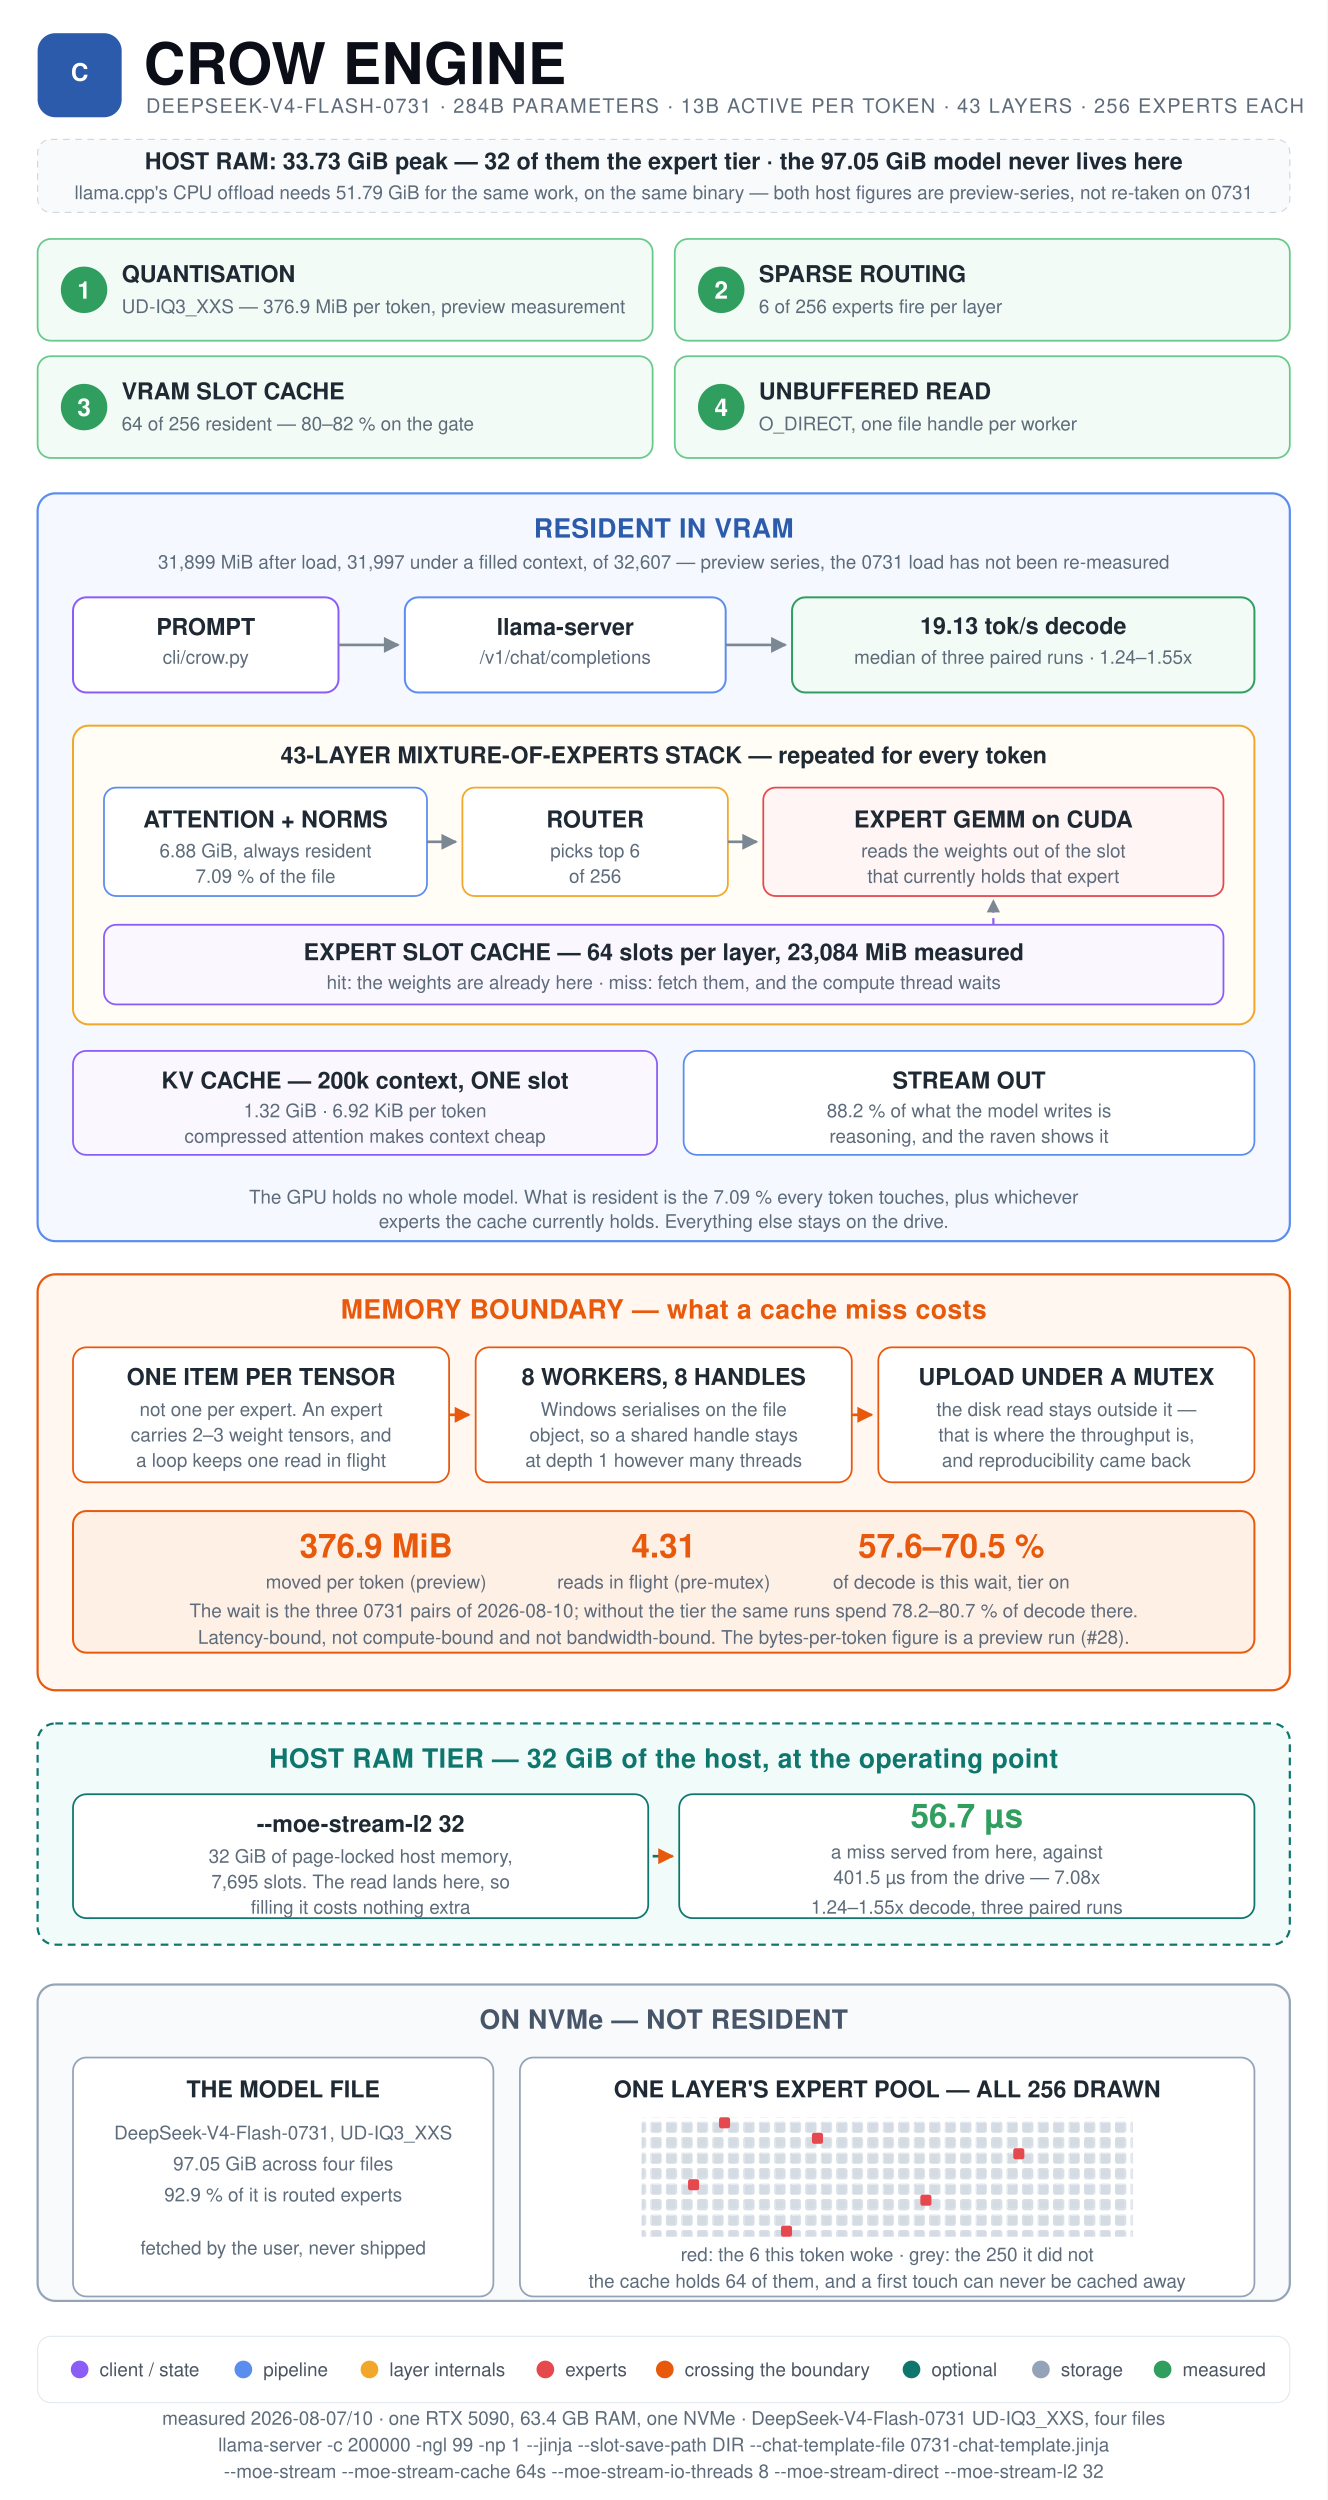
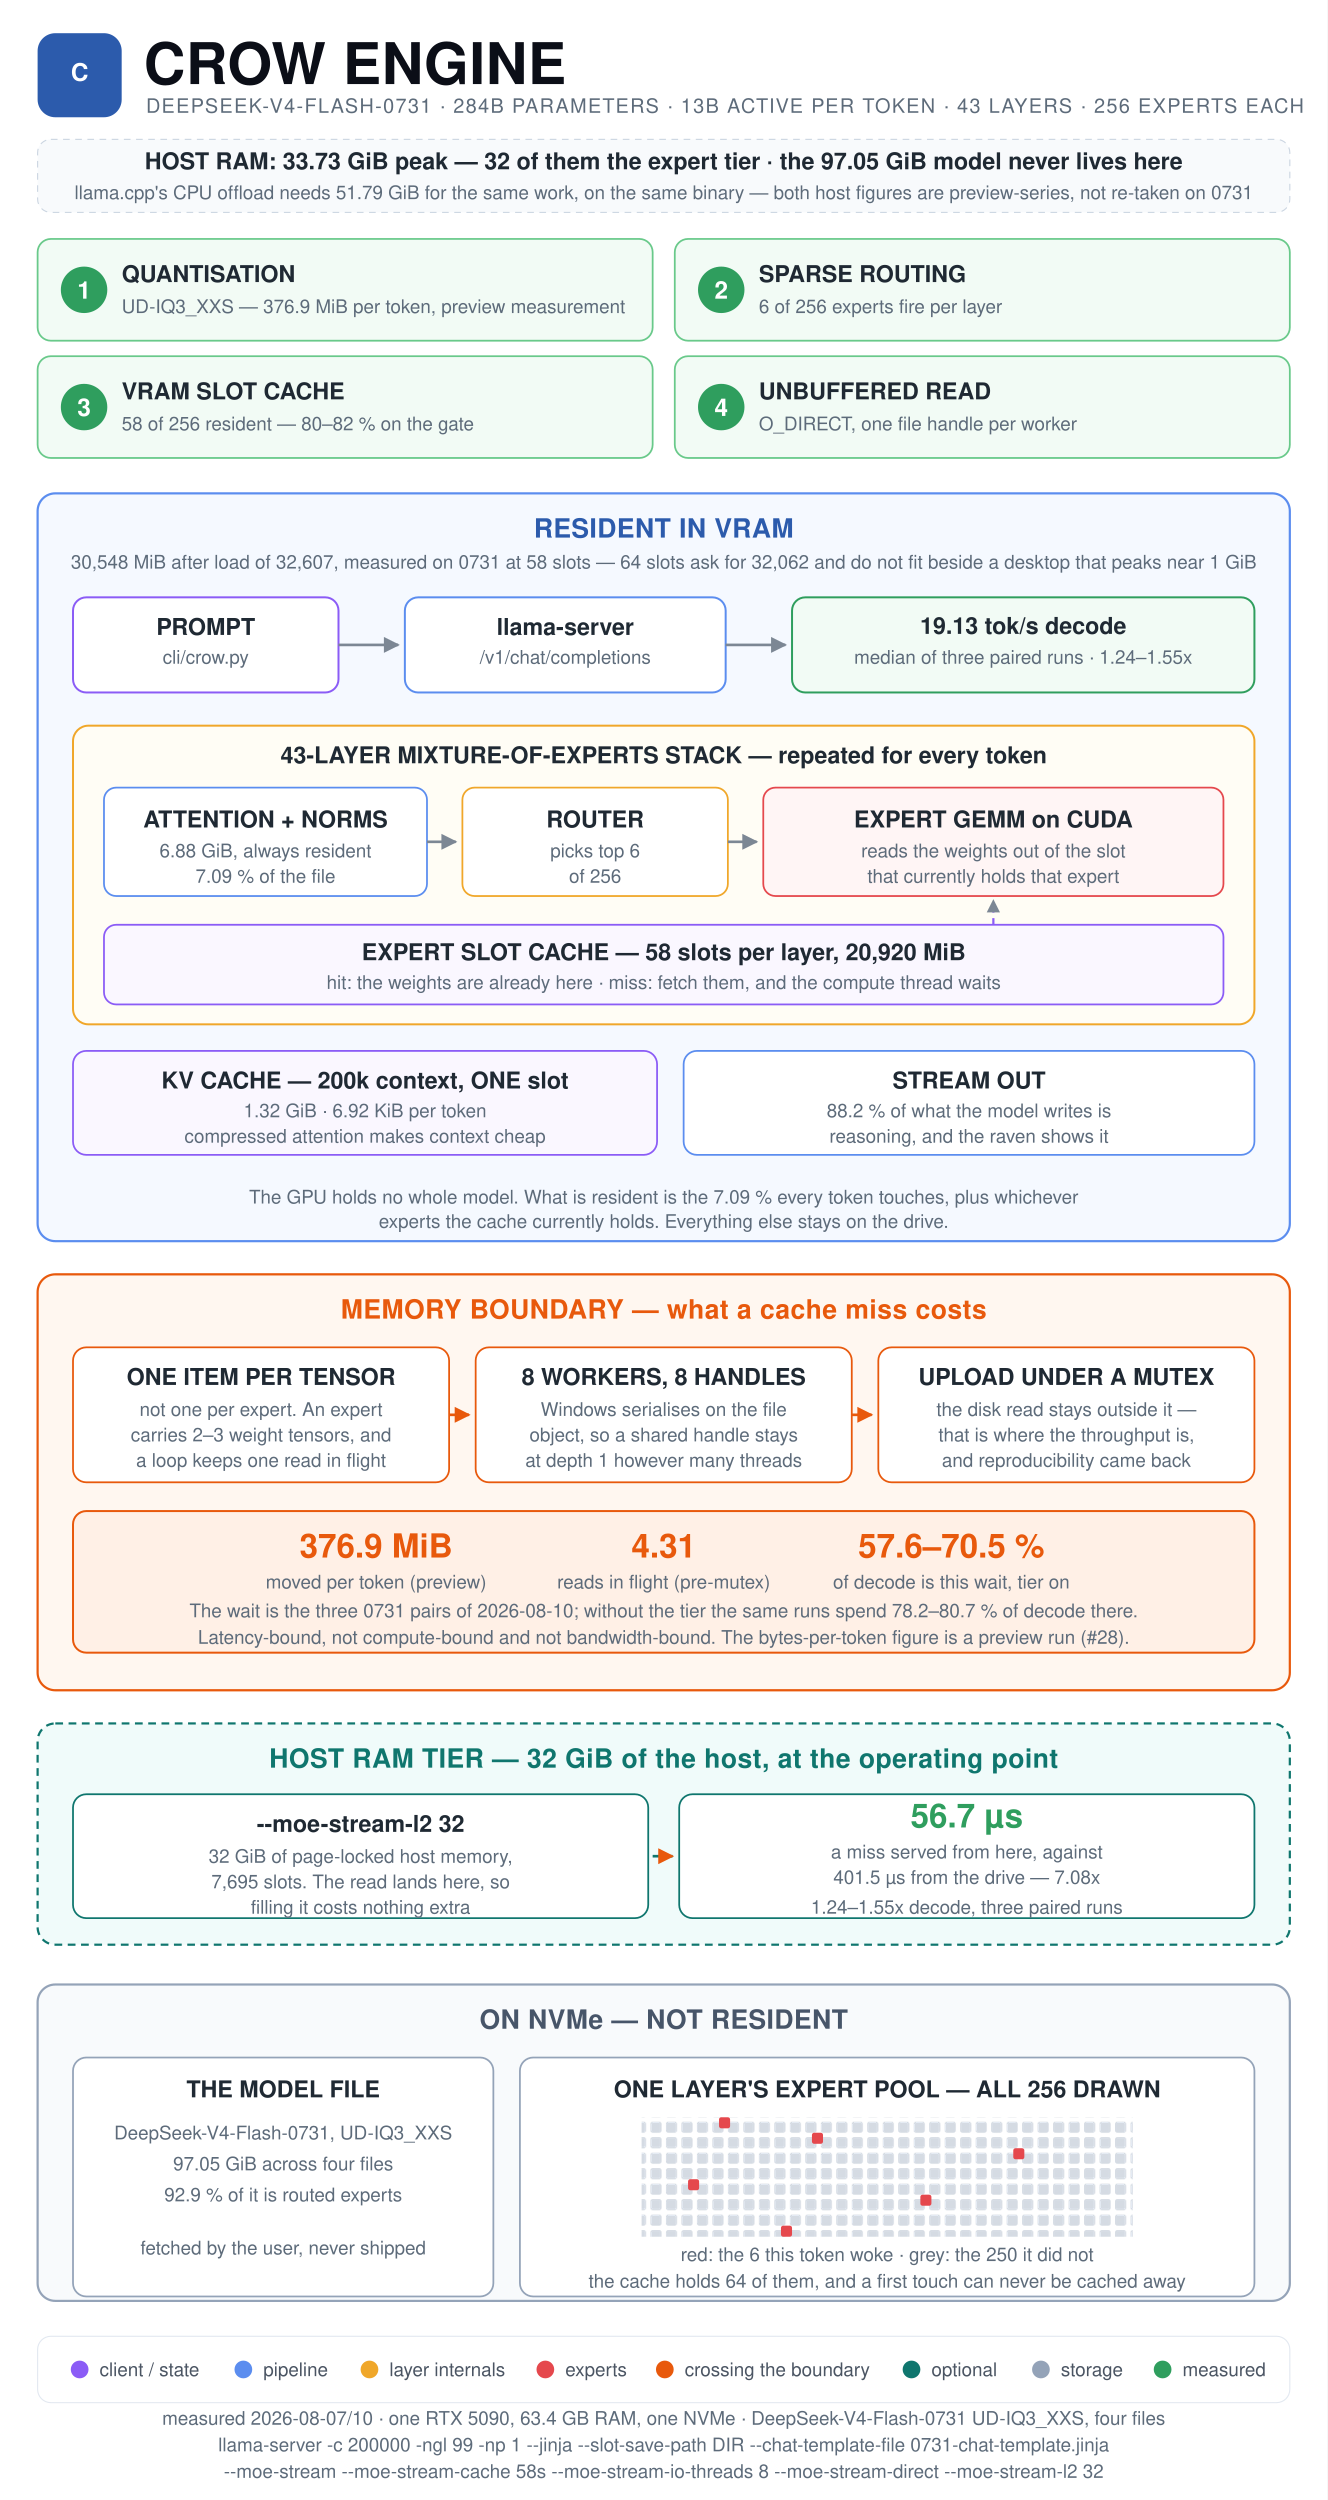
<svg xmlns="http://www.w3.org/2000/svg" viewBox="0 0 1200 2260" width="1200" height="2260" font-family="Segoe UI, Helvetica, Arial, sans-serif">
  <defs>
    <style>
      .t    { font-size:21px; fill:#1f2933; }
      .tb   { font-size:21px; fill:#1f2933; font-weight:600; }
      .sub  { font-size:17px; fill:#5d6b7a; }
      .zh   { font-size:24px; font-weight:700; letter-spacing:.4px; }
      .num  { font-size:22px; font-weight:700; fill:#ffffff; }
      .big  { font-size:52px; font-weight:800; fill:#0b0e17; letter-spacing:.5px; }
      .tag  { font-size:18px; fill:#5d6b7a; letter-spacing:1.2px; }
      .lg   { font-size:17px; fill:#4b5563; }
      .huge { font-size:30px; font-weight:800; }
    </style>
    <marker id="a" viewBox="0 0 10 10" refX="9" refY="5" markerWidth="6" markerHeight="6" orient="auto-start-reverse">
      <path d="M0,0 L10,5 L0,10 z" fill="#7c8794" />
    </marker>
    <marker id="ao" viewBox="0 0 10 10" refX="9" refY="5" markerWidth="6" markerHeight="6" orient="auto-start-reverse">
      <path d="M0,0 L10,5 L0,10 z" fill="#e8590c" />
    </marker>
    <pattern id="pool" x="0" y="0" width="14" height="14" patternUnits="userSpaceOnUse">
      <rect x="0" y="0" width="10" height="10" rx="2" fill="#d5dbe3" />
    </pattern>
  </defs>
  <rect width="1200" height="2260" fill="#ffffff" />
  <rect x="34" y="30" width="76" height="76" rx="16" fill="#2c5bac" />
  <text x="72" y="68" text-anchor="middle" dominant-baseline="central" class="num" font-size="42">C</text>
  <text x="130" y="76" class="big">CROW ENGINE</text>
  <text x="132" y="102" class="tag">DEEPSEEK-V4-FLASH-0731 · 284B PARAMETERS · 13B ACTIVE PER TOKEN · 43 LAYERS · 256 EXPERTS EACH</text>
  <rect x="34" y="126" width="1132" height="66" rx="12" fill="#f8fafc" stroke="#cbd5e1" stroke-dasharray="6 5" />
  <text x="600" y="153" text-anchor="middle" class="tb" fill="#475569">HOST RAM: 33.73 GiB peak — 32 of them the expert tier · the 97.05 GiB model never lives here</text>
  <text x="600" y="180" text-anchor="middle" class="sub">llama.cpp's CPU offload needs 51.79 GiB for the same work, on the same binary — both host figures are preview-series, not re-taken on 0731</text>
  <g>
    <rect x="34" y="216" width="556" height="92" rx="12" fill="#f2fbf5" stroke="#69c98a" stroke-width="1.6" />
    <circle cx="76" cy="262" r="21" fill="#2f9e5e" />
    <text x="76" y="270" text-anchor="middle" class="num">1</text>
    <text x="110" y="255" class="tb">QUANTISATION</text>
    <text x="110" y="283" class="sub">UD-IQ3_XXS — 376.9 MiB per token, preview measurement</text>
    <rect x="610" y="216" width="556" height="92" rx="12" fill="#f2fbf5" stroke="#69c98a" stroke-width="1.6" />
    <circle cx="652" cy="262" r="21" fill="#2f9e5e" />
    <text x="652" y="270" text-anchor="middle" class="num">2</text>
    <text x="686" y="255" class="tb">SPARSE ROUTING</text>
    <text x="686" y="283" class="sub">6 of 256 experts fire per layer</text>
    <rect x="34" y="322" width="556" height="92" rx="12" fill="#f2fbf5" stroke="#69c98a" stroke-width="1.6" />
    <circle cx="76" cy="368" r="21" fill="#2f9e5e" />
    <text x="76" y="376" text-anchor="middle" class="num">3</text>
    <text x="110" y="361" class="tb">VRAM SLOT CACHE</text>
-     <text x="110" y="389" class="sub">64 of 256 resident — 80–82 % on the gate</text>
+     <text x="110" y="389" class="sub">58 of 256 resident — 80–82 % on the gate</text>
    <rect x="610" y="322" width="556" height="92" rx="12" fill="#f2fbf5" stroke="#69c98a" stroke-width="1.6" />
    <circle cx="652" cy="368" r="21" fill="#2f9e5e" />
    <text x="652" y="376" text-anchor="middle" class="num">4</text>
    <text x="686" y="361" class="tb">UNBUFFERED READ</text>
    <text x="686" y="389" class="sub">O_DIRECT, one file handle per worker</text>
  </g>
  <rect x="34" y="446" width="1132" height="676" rx="16" fill="#f5f9ff" stroke="#5b8def" stroke-width="2" />
  <text x="600" y="486" text-anchor="middle" class="zh" fill="#2c5bac">RESIDENT IN VRAM</text>
-   <text x="600" y="514" text-anchor="middle" class="sub">31,899 MiB after load, 31,997 under a filled context, of 32,607 — preview series, the 0731 load has not been re-measured</text>
+   <text x="600" y="514" text-anchor="middle" class="sub">30,548 MiB after load of 32,607, measured on 0731 at 58 slots — 64 slots ask for 32,062 and do not fit beside a desktop that peaks near 1 GiB</text>
  <rect x="66" y="540" width="240" height="86" rx="12" fill="#ffffff" stroke="#8b5cf6" stroke-width="1.8" />
  <text x="186" y="574" text-anchor="middle" class="tb">PROMPT</text>
  <text x="186" y="600" text-anchor="middle" class="sub">cli/crow.py</text>
  <rect x="366" y="540" width="290" height="86" rx="12" fill="#ffffff" stroke="#5b8def" stroke-width="1.8" />
  <text x="511" y="574" text-anchor="middle" class="tb">llama-server</text>
  <text x="511" y="600" text-anchor="middle" class="sub">/v1/chat/completions</text>
  <rect x="716" y="540" width="418" height="86" rx="12" fill="#f2fbf5" stroke="#2f9e5e" stroke-width="1.8" />
  <text x="925" y="573" text-anchor="middle" class="tb" fill="#2f9e5e">19.13 tok/s decode</text>
  <text x="925" y="600" text-anchor="middle" class="sub">median of three paired runs · 1.24–1.55x</text>
  <g stroke="#7c8794" stroke-width="2.4" fill="none" marker-end="url(#a)">
    <path d="M306,583 L360,583" />
    <path d="M656,583 L710,583" />
  </g>
  <rect x="66" y="656" width="1068" height="270" rx="14" fill="#fffdf5" stroke="#f0a72a" stroke-width="1.8" />
  <text x="600" y="690" text-anchor="middle" class="tb" fill="#b8770a">43-LAYER MIXTURE-OF-EXPERTS STACK — repeated for every token</text>
  <rect x="94" y="712" width="292" height="98" rx="11" fill="#ffffff" stroke="#5b8def" stroke-width="1.6" />
  <text x="240" y="748" text-anchor="middle" class="tb">ATTENTION + NORMS</text>
  <text x="240" y="775" text-anchor="middle" class="sub">6.88 GiB, always resident</text>
  <text x="240" y="798" text-anchor="middle" class="sub">7.09 % of the file</text>
  <rect x="418" y="712" width="240" height="98" rx="11" fill="#ffffff" stroke="#f0a72a" stroke-width="1.6" />
  <text x="538" y="748" text-anchor="middle" class="tb">ROUTER</text>
  <text x="538" y="775" text-anchor="middle" class="sub">picks top 6</text>
  <text x="538" y="798" text-anchor="middle" class="sub">of 256</text>
  <rect x="690" y="712" width="416" height="98" rx="11" fill="#fff5f5" stroke="#e5484d" stroke-width="1.6" />
  <text x="898" y="748" text-anchor="middle" class="tb">EXPERT GEMM on CUDA</text>
  <text x="898" y="775" text-anchor="middle" class="sub">reads the weights out of the slot</text>
  <text x="898" y="798" text-anchor="middle" class="sub">that currently holds that expert</text>
  <rect x="94" y="836" width="1012" height="72" rx="11" fill="#faf7ff" stroke="#8b5cf6" stroke-width="1.6" />
-   <text x="600" y="868" text-anchor="middle" class="tb">EXPERT SLOT CACHE — 64 slots per layer, 23,084 MiB measured</text>
+   <text x="600" y="868" text-anchor="middle" class="tb">EXPERT SLOT CACHE — 58 slots per layer, 20,920 MiB</text>
  <text x="600" y="894" text-anchor="middle" class="sub">hit: the weights are already here · miss: fetch them, and the compute thread waits</text>
  <g stroke="#7c8794" stroke-width="2.4" fill="none" marker-end="url(#a)">
    <path d="M386,761 L412,761" />
    <path d="M658,761 L684,761" />
  </g>
  <g stroke="#8b5cf6" stroke-width="2" fill="none" stroke-dasharray="6 5" marker-end="url(#a)">
    <path d="M898,836 L898,814" />
  </g>
  <rect x="66" y="950" width="528" height="94" rx="12" fill="#faf7ff" stroke="#8b5cf6" stroke-width="1.6" />
  <text x="330" y="984" text-anchor="middle" class="tb">KV CACHE — 200k context, ONE slot</text>
  <text x="330" y="1010" text-anchor="middle" class="sub">1.32 GiB · 6.92 KiB per token</text>
  <text x="330" y="1033" text-anchor="middle" class="sub">compressed attention makes context cheap</text>
  <rect x="618" y="950" width="516" height="94" rx="12" fill="#ffffff" stroke="#5b8def" stroke-width="1.6" />
  <text x="876" y="984" text-anchor="middle" class="tb">STREAM OUT</text>
  <text x="876" y="1010" text-anchor="middle" class="sub">88.2 % of what the model writes is</text>
  <text x="876" y="1033" text-anchor="middle" class="sub">reasoning, and the raven shows it</text>
  <text x="600" y="1088" text-anchor="middle" class="sub">The GPU holds no whole model. What is resident is the 7.09 % every token touches, plus whichever</text>
  <text x="600" y="1110" text-anchor="middle" class="sub">experts the cache currently holds. Everything else stays on the drive.</text>
  <rect x="34" y="1152" width="1132" height="376" rx="16" fill="#fff7f0" stroke="#e8590c" stroke-width="2" />
  <text x="600" y="1192" text-anchor="middle" class="zh" fill="#e8590c">MEMORY BOUNDARY — what a cache miss costs</text>
  <rect x="66" y="1218" width="340" height="122" rx="12" fill="#ffffff" stroke="#e8590c" stroke-width="1.6" />
  <text x="236" y="1252" text-anchor="middle" class="tb">ONE ITEM PER TENSOR</text>
  <text x="236" y="1280" text-anchor="middle" class="sub">not one per expert. An expert</text>
  <text x="236" y="1303" text-anchor="middle" class="sub">carries 2–3 weight tensors, and</text>
  <text x="236" y="1326" text-anchor="middle" class="sub">a loop keeps one read in flight</text>
  <rect x="430" y="1218" width="340" height="122" rx="12" fill="#ffffff" stroke="#e8590c" stroke-width="1.6" />
  <text x="600" y="1252" text-anchor="middle" class="tb">8 WORKERS, 8 HANDLES</text>
  <text x="600" y="1280" text-anchor="middle" class="sub">Windows serialises on the file</text>
  <text x="600" y="1303" text-anchor="middle" class="sub">object, so a shared handle stays</text>
  <text x="600" y="1326" text-anchor="middle" class="sub">at depth 1 however many threads</text>
  <rect x="794" y="1218" width="340" height="122" rx="12" fill="#ffffff" stroke="#e8590c" stroke-width="1.6" />
  <text x="964" y="1252" text-anchor="middle" class="tb">UPLOAD UNDER A MUTEX</text>
  <text x="964" y="1280" text-anchor="middle" class="sub">the disk read stays outside it —</text>
  <text x="964" y="1303" text-anchor="middle" class="sub">that is where the throughput is,</text>
  <text x="964" y="1326" text-anchor="middle" class="sub">and reproducibility came back</text>
  <g stroke="#e8590c" stroke-width="2.4" fill="none" marker-end="url(#ao)">
    <path d="M406,1279 L424,1279" />
    <path d="M770,1279 L788,1279" />
  </g>
  <rect x="66" y="1366" width="1068" height="128" rx="12" fill="#fff0e6" stroke="#e8590c" stroke-width="1.8" />
  <text x="340" y="1408" text-anchor="middle" class="huge" fill="#e8590c">376.9 MiB</text>
  <text x="340" y="1436" text-anchor="middle" class="sub">moved per token (preview)</text>
  <text x="600" y="1408" text-anchor="middle" class="huge" fill="#e8590c">4.31</text>
  <text x="600" y="1436" text-anchor="middle" class="sub">reads in flight (pre-mutex)</text>
  <text x="860" y="1408" text-anchor="middle" class="huge" fill="#e8590c">57.6–70.5 %</text>
  <text x="860" y="1436" text-anchor="middle" class="sub">of decode is this wait, tier on</text>
  <text x="600" y="1462" text-anchor="middle" class="sub">The wait is the three 0731 pairs of 2026-08-10; without the tier the same runs spend 78.2–80.7 % of decode there.</text>
  <text x="600" y="1486" text-anchor="middle" class="sub">Latency-bound, not compute-bound and not bandwidth-bound. The bytes-per-token figure is a preview run (#28).</text>
  <rect x="34" y="1558" width="1132" height="200" rx="16" fill="#f0fbfa" stroke="#0f766e" stroke-width="2" stroke-dasharray="7 5" />
  <text x="600" y="1598" text-anchor="middle" class="zh" fill="#0f766e">HOST RAM TIER — 32 GiB of the host, at the operating point</text>
  <rect x="66" y="1622" width="520" height="112" rx="12" fill="#ffffff" stroke="#0f766e" stroke-width="1.6" />
  <text x="326" y="1656" text-anchor="middle" class="tb">--moe-stream-l2 32</text>
  <text x="326" y="1684" text-anchor="middle" class="sub">32 GiB of page-locked host memory,</text>
  <text x="326" y="1707" text-anchor="middle" class="sub">7,695 slots. The read lands here, so</text>
  <text x="326" y="1730" text-anchor="middle" class="sub">filling it costs nothing extra</text>
  <rect x="614" y="1622" width="520" height="112" rx="12" fill="#ffffff" stroke="#0f766e" stroke-width="1.6" />
  <text x="874" y="1652" text-anchor="middle" class="huge" fill="#2f9e5e">56.7 µs</text>
  <text x="874" y="1680" text-anchor="middle" class="sub">a miss served from here, against</text>
  <text x="874" y="1703" text-anchor="middle" class="sub">401.5 µs from the drive — 7.08x</text>
  <text x="874" y="1730" text-anchor="middle" class="sub" fill="#2f9e5e">1.24–1.55x decode, three paired runs</text>
  <g stroke="#0f766e" stroke-width="2.4" fill="none" marker-end="url(#ao)">
    <path d="M590,1678 L608,1678" />
  </g>
  <rect x="34" y="1794" width="1132" height="286" rx="16" fill="#f8fafc" stroke="#94a3b8" stroke-width="2" />
  <text x="600" y="1834" text-anchor="middle" class="zh" fill="#475569">ON NVMe — NOT RESIDENT</text>
  <rect x="66" y="1860" width="380" height="216" rx="12" fill="#ffffff" stroke="#94a3b8" stroke-width="1.6" />
  <text x="256" y="1896" text-anchor="middle" class="tb">THE MODEL FILE</text>
  <text x="256" y="1934" text-anchor="middle" class="sub">DeepSeek-V4-Flash-0731, UD-IQ3_XXS</text>
  <text x="256" y="1962" text-anchor="middle" class="sub">97.05 GiB across four files</text>
  <text x="256" y="1990" text-anchor="middle" class="sub">92.9 % of it is routed experts</text>
  <text x="256" y="2038" text-anchor="middle" class="sub" fill="#94a3b8">fetched by the user, never shipped</text>
  <rect x="470" y="1860" width="664" height="216" rx="12" fill="#ffffff" stroke="#94a3b8" stroke-width="1.6" />
  <text x="802" y="1896" text-anchor="middle" class="tb">ONE LAYER'S EXPERT POOL — ALL 256 DRAWN</text>
  <rect x="580" y="1914" width="444" height="108" fill="url(#pool)" />
  <g fill="#e5484d">
    <rect x="650" y="1914" width="10" height="10" rx="2" />
    <rect x="734" y="1928" width="10" height="10" rx="2" />
    <rect x="916" y="1942" width="10" height="10" rx="2" />
    <rect x="622" y="1970" width="10" height="10" rx="2" />
    <rect x="832" y="1984" width="10" height="10" rx="2" />
    <rect x="706" y="2012" width="10" height="10" rx="2" />
  </g>
  <text x="802" y="2044" text-anchor="middle" class="sub">red: the 6 this token woke · grey: the 250 it did not</text>
  <text x="802" y="2068" text-anchor="middle" class="sub">the cache holds 64 of them, and a first touch can never be cached away</text>
  <rect x="34" y="2112" width="1132" height="60" rx="12" fill="#ffffff" stroke="#e2e8f0" />
  <g class="lg">
    <circle cx="72" cy="2142" r="8" fill="#8b5cf6" />
    <text x="90" y="2148">client / state</text>
    <circle cx="220" cy="2142" r="8" fill="#5b8def" />
    <text x="238" y="2148">pipeline</text>
    <circle cx="334" cy="2142" r="8" fill="#f0a72a" />
    <text x="352" y="2148">layer internals</text>
    <circle cx="493" cy="2142" r="8" fill="#e5484d" />
    <text x="511" y="2148">experts</text>
    <circle cx="601" cy="2142" r="8" fill="#e8590c" />
    <text x="619" y="2148">crossing the boundary</text>
    <circle cx="824" cy="2142" r="8" fill="#0f766e" />
    <text x="842" y="2148">optional</text>
    <circle cx="941" cy="2142" r="8" fill="#94a3b8" />
    <text x="959" y="2148">storage</text>
    <circle cx="1051" cy="2142" r="8" fill="#2f9e5e" />
    <text x="1069" y="2148">measured</text>
  </g>
  <text x="600" y="2192" text-anchor="middle" class="sub" fill="#94a3b8">measured 2026-08-07/10 · one RTX 5090, 63.4 GB RAM, one NVMe · DeepSeek-V4-Flash-0731 UD-IQ3_XXS, four files</text>
  <text x="600" y="2216" text-anchor="middle" class="sub" fill="#94a3b8">llama-server -c 200000 -ngl 99 -np 1 --jinja --slot-save-path DIR --chat-template-file 0731-chat-template.jinja</text>
-   <text x="600" y="2240" text-anchor="middle" class="sub" fill="#94a3b8">--moe-stream --moe-stream-cache 64s --moe-stream-io-threads 8 --moe-stream-direct --moe-stream-l2 32</text>
+   <text x="600" y="2240" text-anchor="middle" class="sub" fill="#94a3b8">--moe-stream --moe-stream-cache 58s --moe-stream-io-threads 8 --moe-stream-direct --moe-stream-l2 32</text>
</svg>
